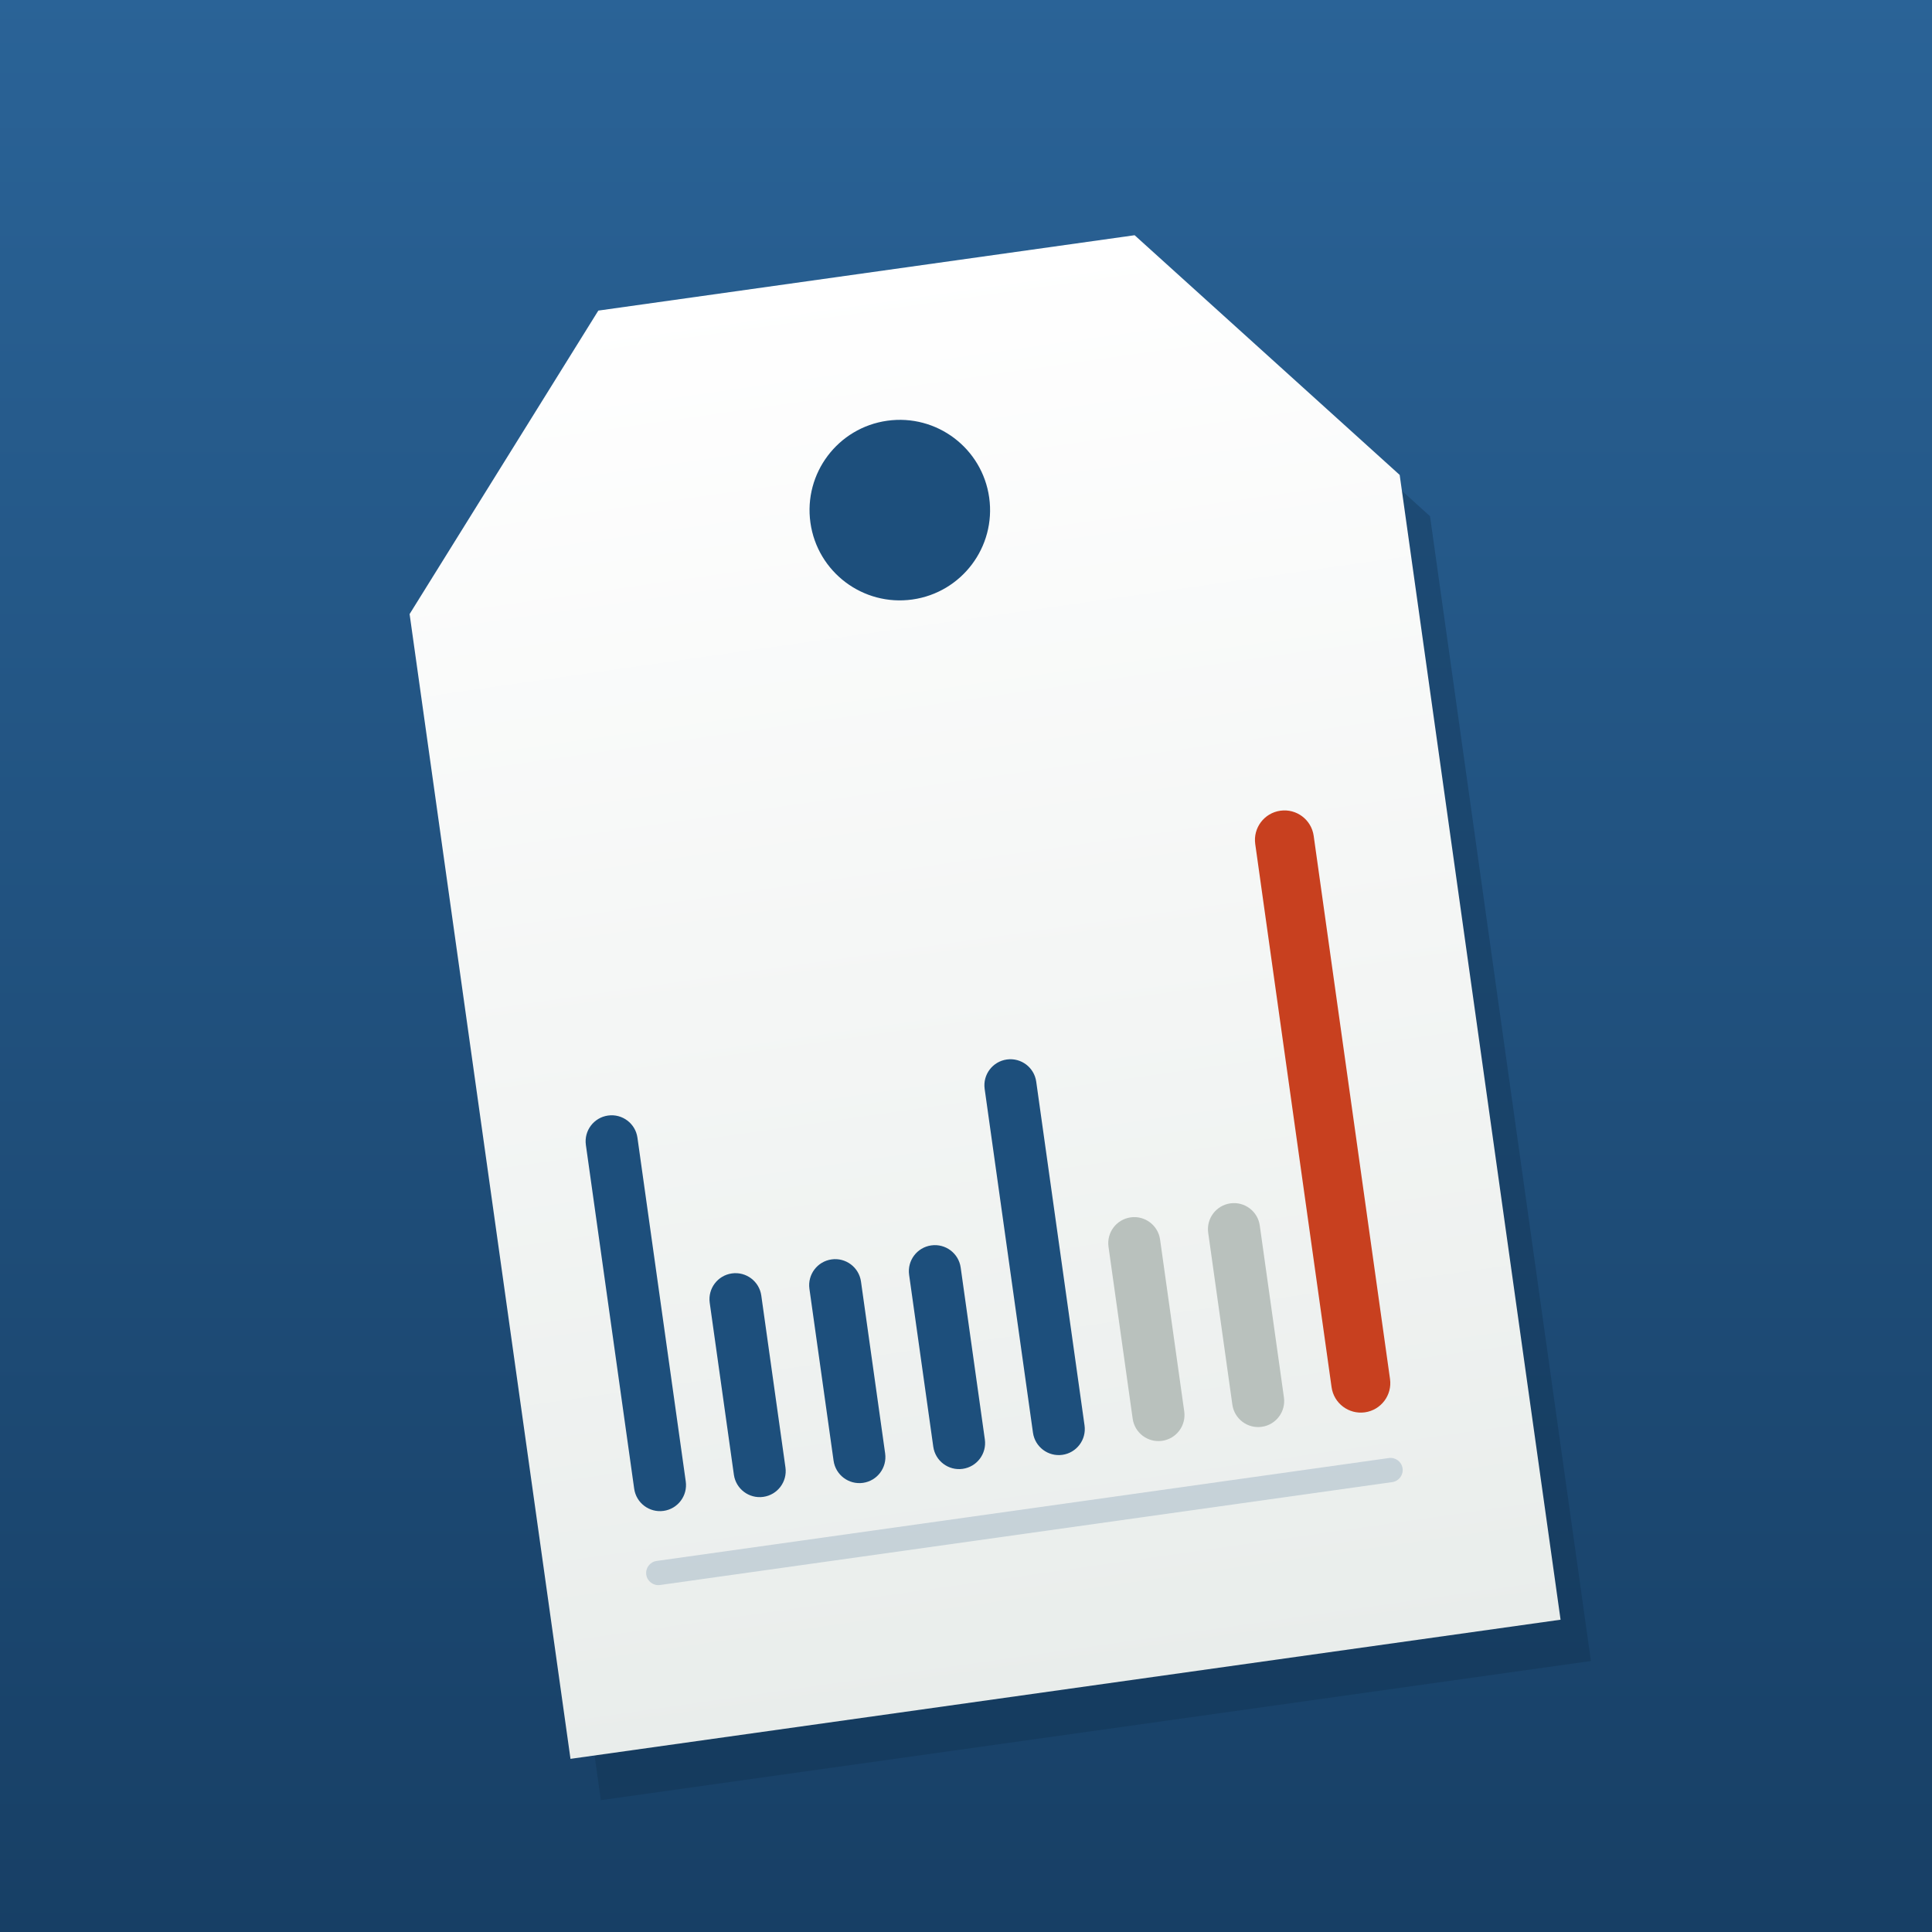
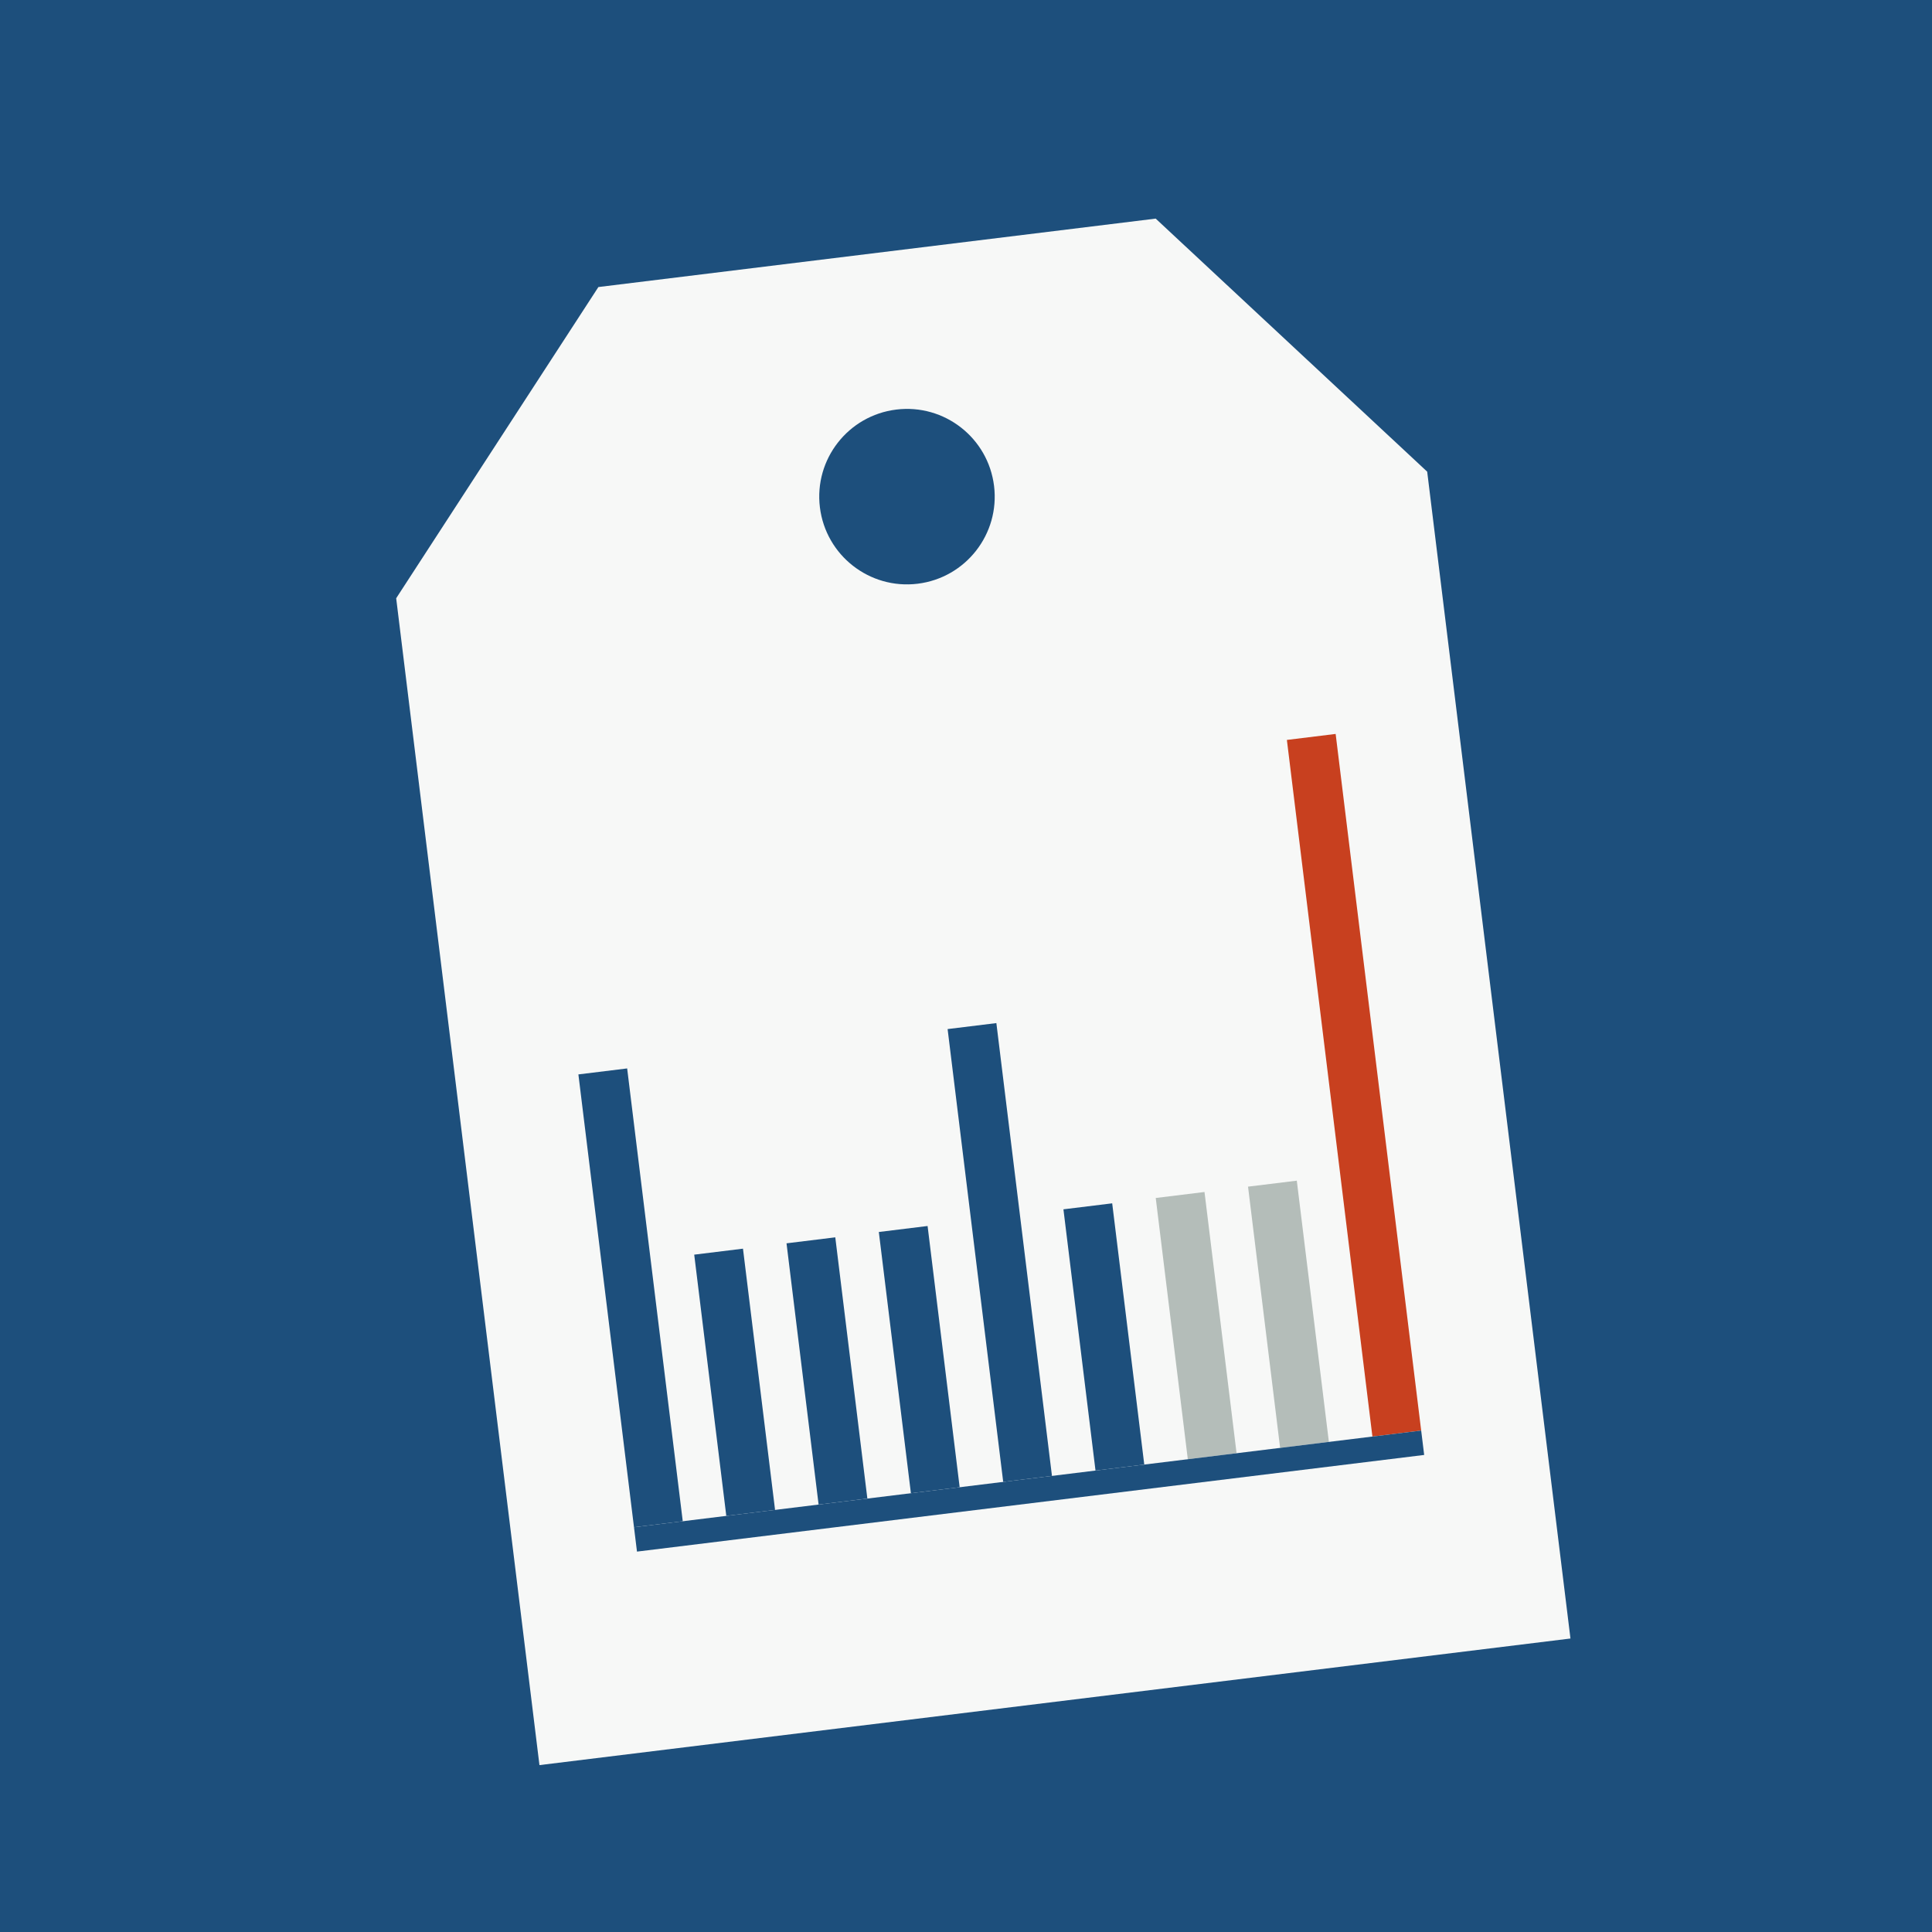
<svg xmlns="http://www.w3.org/2000/svg" width="1024" height="1024" viewBox="0 0 1024 1024">
-   <defs>
-     <linearGradient id="wall" x1="0" y1="0" x2="0" y2="1">
-       <stop offset="0" stop-color="#2A6397" />
-       <stop offset="1" stop-color="#173F65" />
-     </linearGradient>
-     <linearGradient id="card" x1="0" y1="0" x2="0" y2="1">
-       <stop offset="0" stop-color="#FFFFFF" />
-       <stop offset="1" stop-color="#E9EDEB" />
-     </linearGradient>
-   </defs>
-   <rect width="1024" height="1024" fill="url(#wall)" />
-   <g transform="translate(512 520) scale(0.92) rotate(-8) translate(-512 -512)">
-     <path d="M356 100 H668 L800 258 V924 H224 V258 Z" fill="#0E2E4B" opacity="0.35" transform="translate(14 26)" />
-     <path d="M356 100 H668 L800 258 V924 H224 V258 Z" fill="url(#card)" />
-     <circle cx="512" cy="238" r="52" fill="#1D4F7C" />
-     <g>
-       <rect x="282" y="560" width="30" height="230" rx="15" fill="#1D4F7C" />
-       <rect x="340" y="660" width="30" height="130" rx="15" fill="#1D4F7C" />
-       <rect x="398" y="660" width="30" height="130" rx="15" fill="#1D4F7C" />
-       <rect x="456" y="660" width="30" height="130" rx="15" fill="#1D4F7C" />
-       <rect x="514" y="560" width="30" height="230" rx="15" fill="#1D4F7C" />
-       <rect x="572" y="660" width="30" height="130" rx="15" fill="#B9C1BD" />
-       <rect x="630" y="660" width="30" height="130" rx="15" fill="#B9C1BD" />
-     </g>
-     <rect x="688" y="440" width="34" height="350" rx="17" fill="#C8401F" />
-     <rect x="282" y="818" width="440" height="14" rx="7" fill="#1D4F7C" opacity="0.18" />
+   <rect width="1024" height="1024" fill="#1D4F7C" />
+   <g transform="translate(512 518) scale(0.93) rotate(-7) translate(-512 -512)">
+     <path d="M352 96 H672 L808 258 V928 H216 V258 Z" fill="#F7F8F7" />
+     <circle cx="512" cy="236" r="50" fill="#1D4F7C" />
+     <rect x="286.0" y="540" width="28" height="260" fill="#1D4F7C" />
+     <rect x="339.0" y="650" width="28" height="150" fill="#1D4F7C" />
+     <rect x="392.0" y="650" width="28" height="150" fill="#1D4F7C" />
+     <rect x="445.0" y="650" width="28" height="150" fill="#1D4F7C" />
+     <rect x="498.0" y="540" width="28" height="260" fill="#1D4F7C" />
+     <rect x="551.0" y="650" width="28" height="150" fill="#1D4F7C" />
+     <rect x="604.0" y="650" width="28" height="150" fill="#B4BDB9" />
+     <rect x="657.0" y="650" width="28" height="150" fill="#B4BDB9" />
+     <rect x="710.0" y="400" width="28" height="400" fill="#C8401F" />
+     <rect x="286" y="800" width="452" height="14" fill="#1D4F7C" />
  </g>
</svg>
